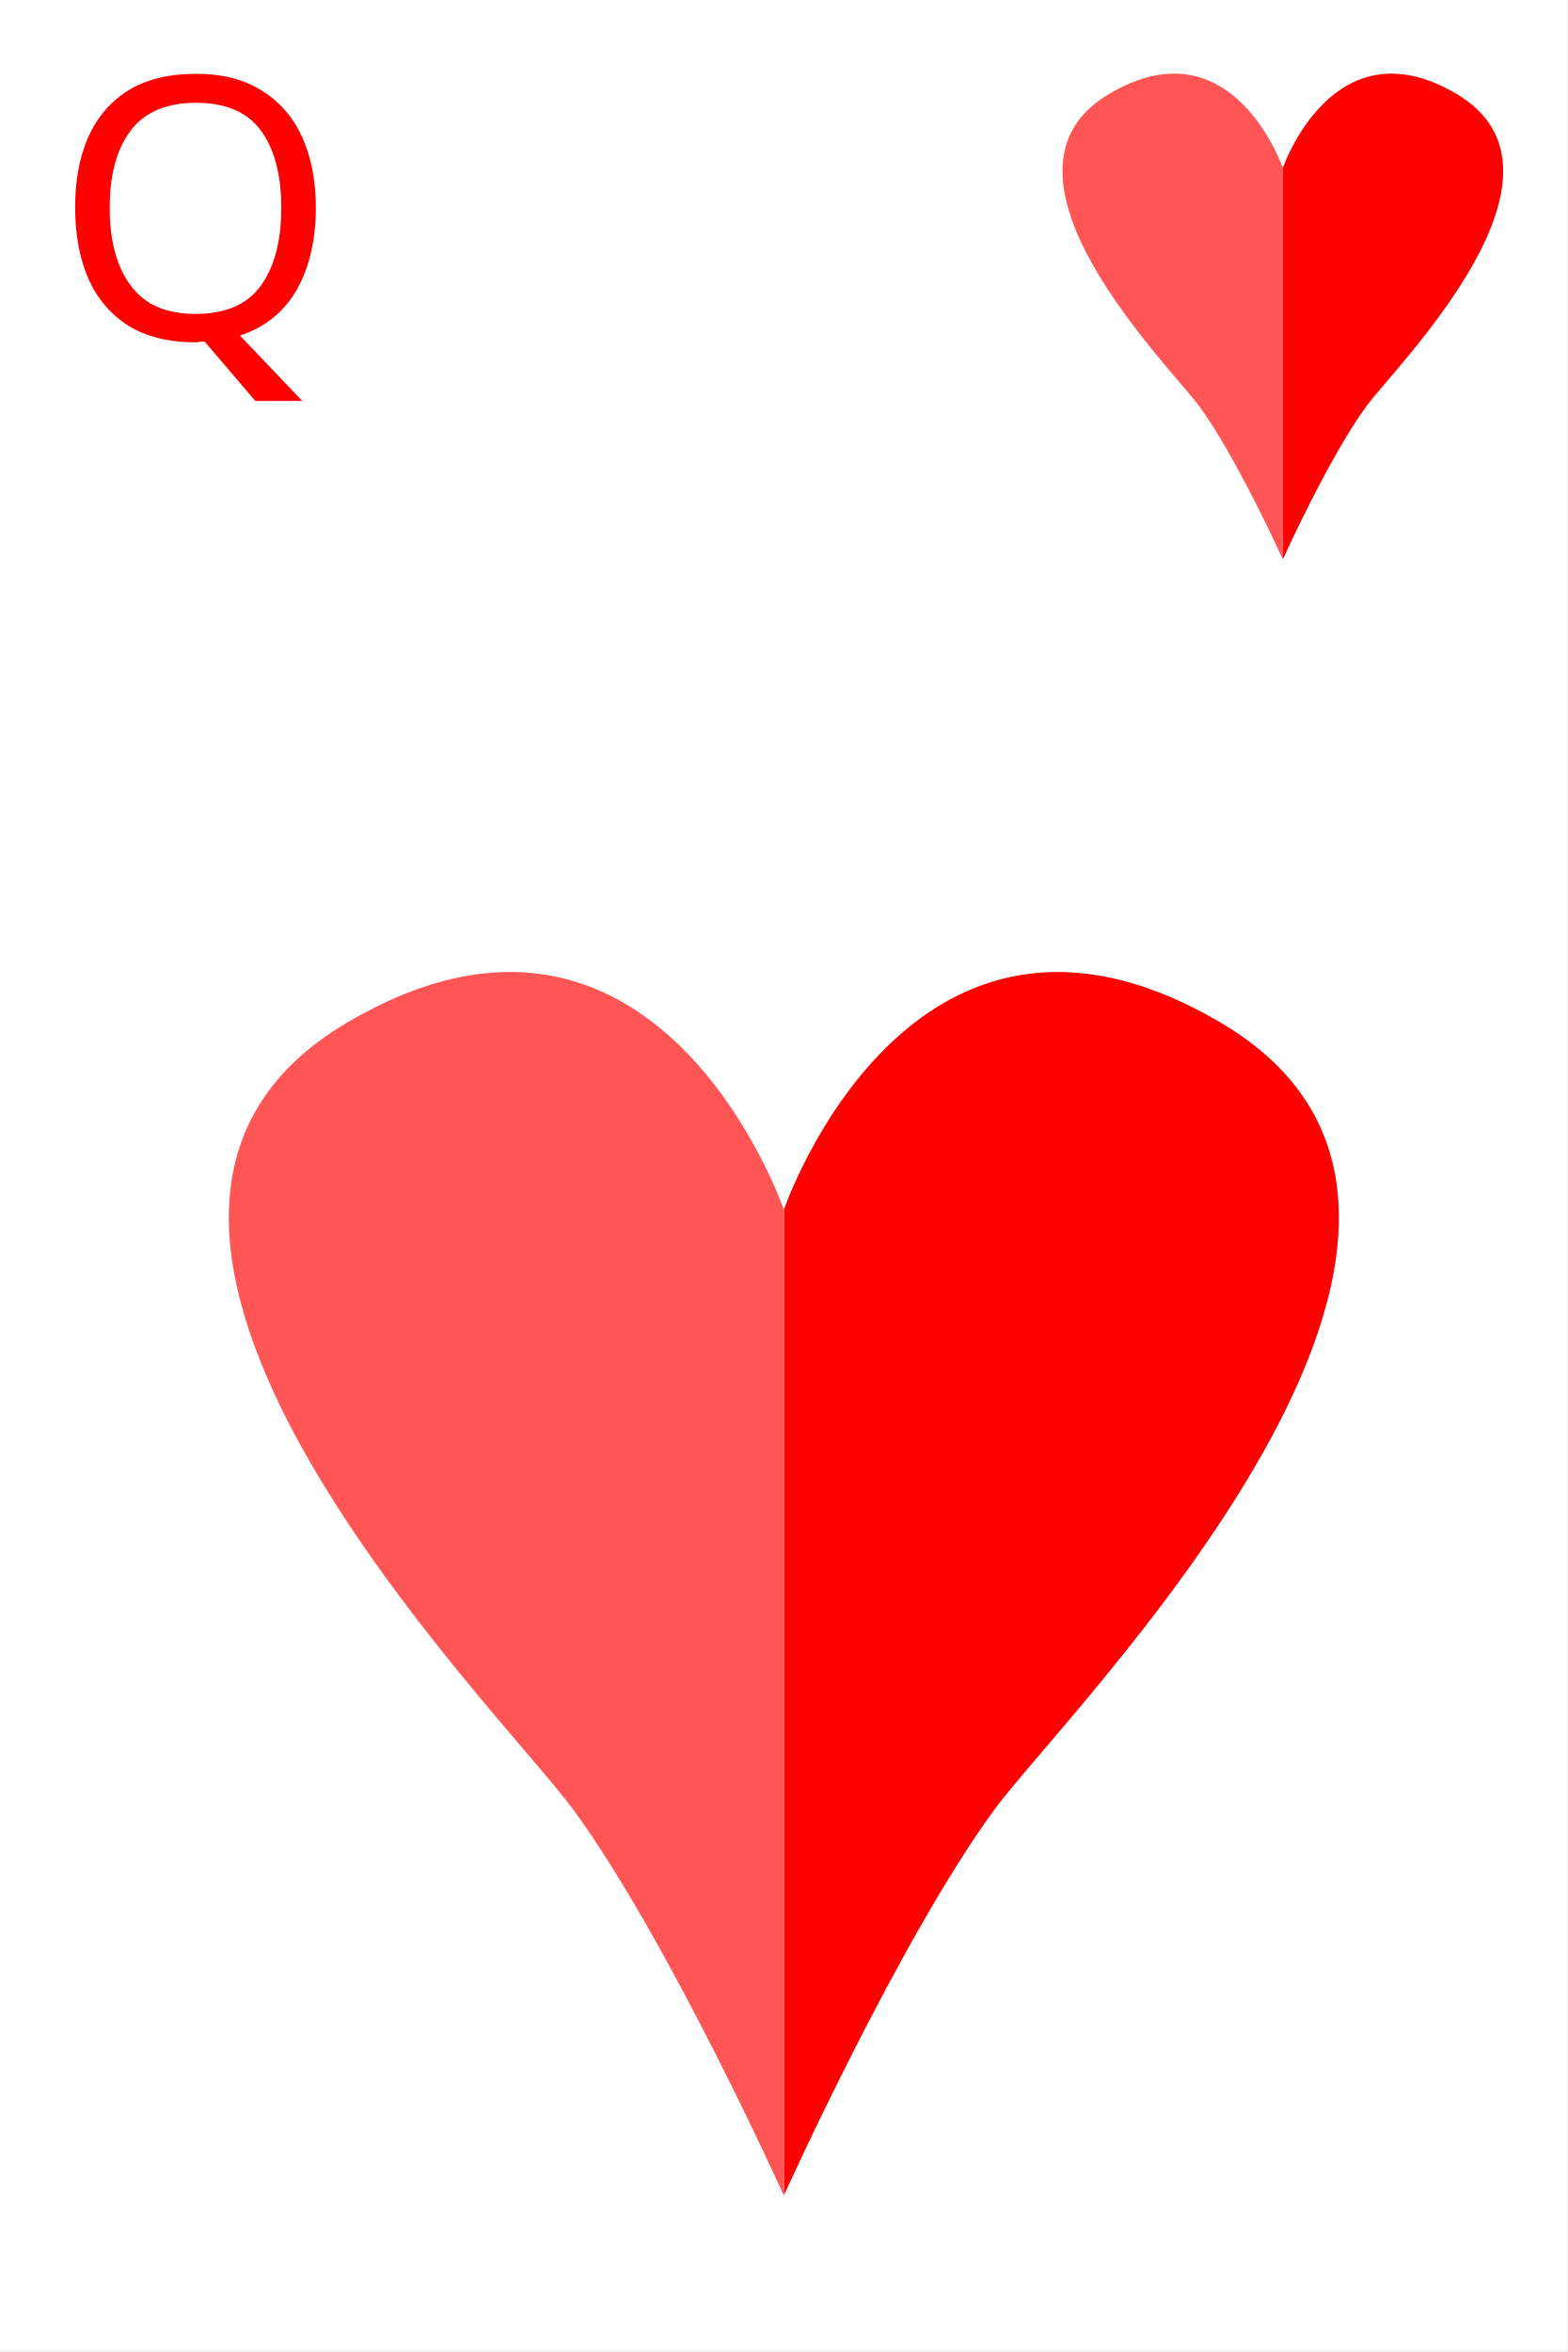
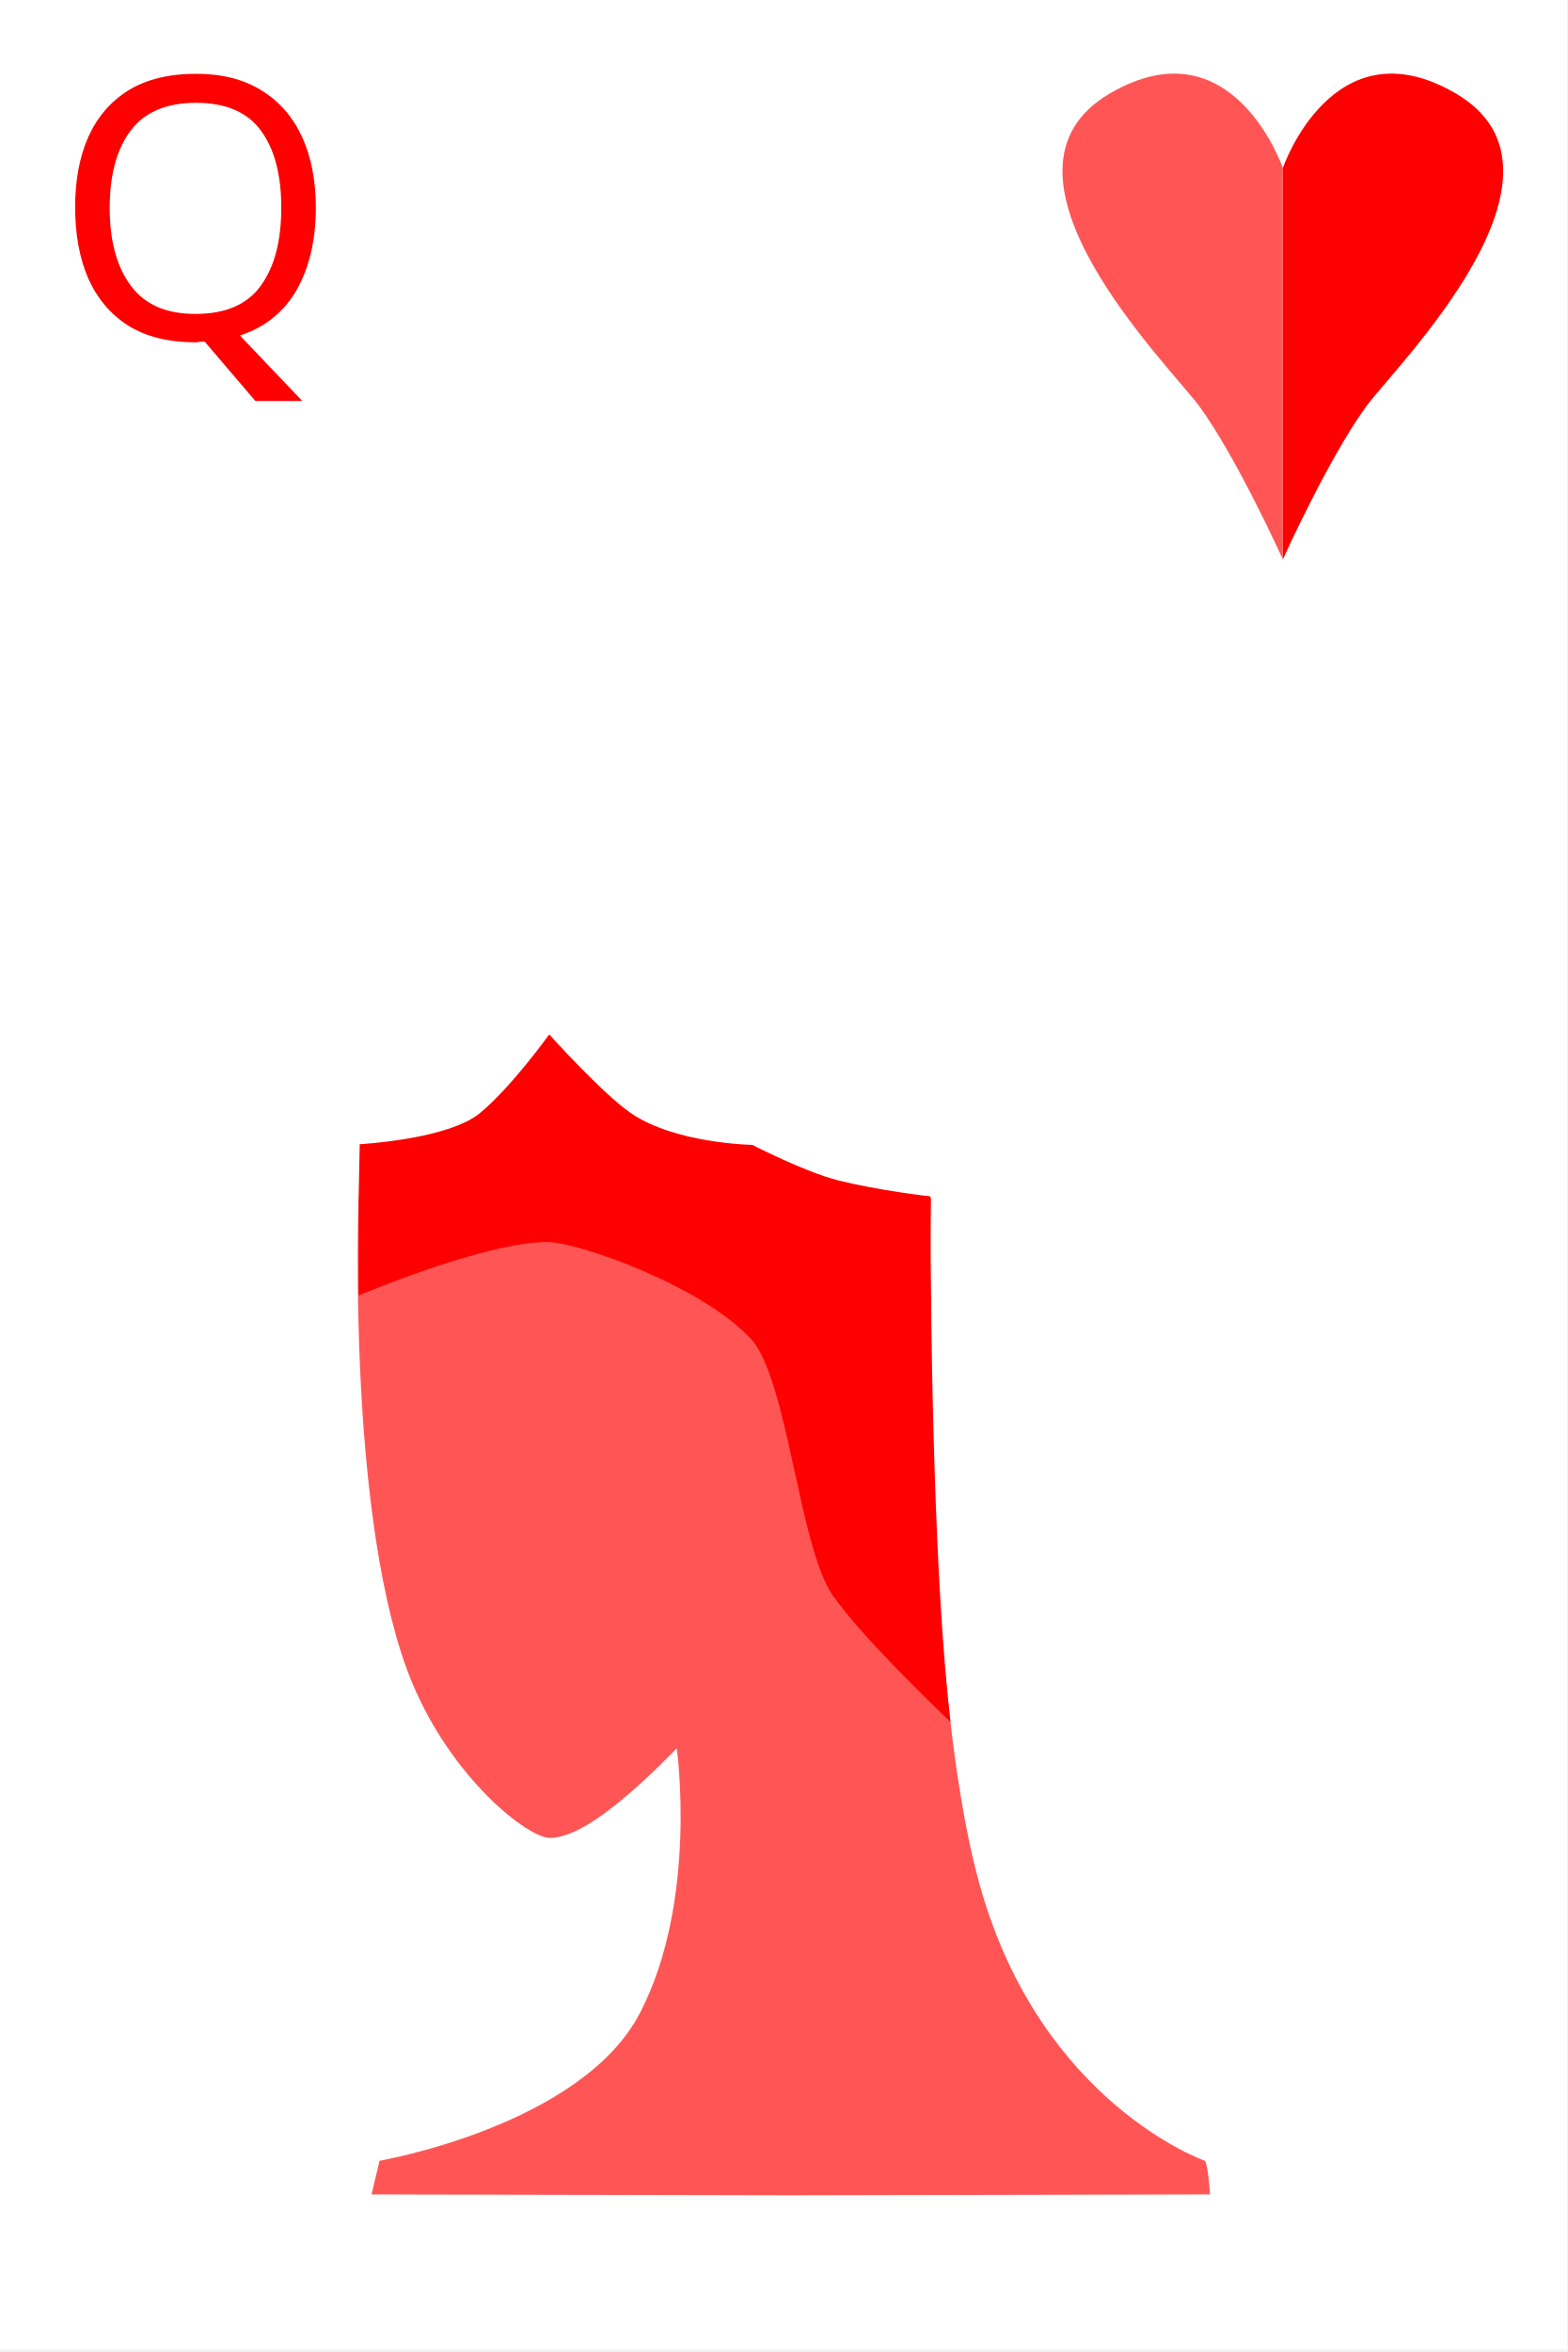
<svg xmlns="http://www.w3.org/2000/svg" width="150" height="225" viewBox="0 0 39.688 59.531" version="1.1" id="svg5">
  <defs id="defs2">
    <mask maskUnits="userSpaceOnUse" id="mask1192">
      <rect style="fill:#ffffff;fill-opacity:1;stroke-width:0.265" id="rect1194" width="101.388" height="140.797" x="-26.153" y="82.4" />
    </mask>
  </defs>
  <g id="layer1">
    <rect style="fill:#ffffff;fill-opacity:1;stroke-width:0.265" id="rect5028" width="39.678" height="59.472" x="0" y="-2.220446e-16" />
    <text xml:space="preserve" style="font-size:9.243px;font-family:Wingdings;-inkscape-font-specification:Wingdings;text-align:center;text-anchor:middle;fill:#ff0000;stroke-width:0.77" x="1.338" y="8.571" id="text63">
      <tspan id="tspan61" x="1.338" y="8.571" style="font-style:normal;font-variant:normal;font-weight:normal;font-stretch:normal;font-family:sans-serif;-inkscape-font-specification:sans-serif;text-align:start;text-anchor:start;fill:#ff0000;stroke-width:0.77">Q</tspan>
    </text>
-     <g id="g386">
-       <path style="fill:#ff5555;stroke-width:0.265" d="m 19.841,30.612 c 0,0 -3.197,-9.318 -11.02,-4.75 -8.677,5.067 3.866,17.439 5.7,19.95 2.407,3.293 5.32,9.753 5.32,9.753 z" id="path175" />
-       <path style="fill:#ff0000;stroke-width:0.265" d="m 19.847,30.612 c 0,0 3.197,-9.318 11.02,-4.75 8.677,5.067 -3.866,17.439 -5.7,19.95 -2.407,3.293 -5.32,9.753 -5.32,9.753 z" id="path175-3" />
-     </g>
    <g id="g386-8" transform="matrix(0.3970003,0,0,0.3970003,24.5983,-7.903775)">
      <path style="fill:#ff5555;stroke-width:0.265" d="m 19.841,30.612 c 0,0 -3.197,-9.318 -11.02,-4.75 -8.677,5.067 3.866,17.439 5.7,19.95 2.407,3.293 5.32,9.753 5.32,9.753 z" id="path175-9" />
      <path style="fill:#ff0000;stroke-width:0.265" d="m 19.847,30.612 c 0,0 3.197,-9.318 11.02,-4.75 8.677,5.067 -3.866,17.439 -5.7,19.95 -2.407,3.293 -5.32,9.753 -5.32,9.753 z" id="path175-3-2" />
    </g>
+     <path id="path552-8-1" style="fill:#ff5555;stroke-width:0.265;fill-opacity:1" d="m 9.079,30.318 c -0.008,0.213 -0.292,8.316 1.355,12.273 1.012,2.43 2.927,3.928 3.488,3.928 0.561,0 1.31,-0.521 2.008,-1.123 0.642,-0.554 1.203,-1.146 1.203,-1.146 0,0 0.544,3.85 -0.928,6.694 -1.482,2.864 -6.596,3.747 -6.596,3.747 l -0.202,0.851 10.522,0.022 v 5.17e-4 h 0.09 0.09 v -5.17e-4 l 10.522,-0.022 c 0,0 -0.024,-0.577 -0.118,-0.846 0,0 -4.145,-1.44 -5.698,-6.943 -1.541,-5.459 -1.244,-17.243 -1.239,-17.435 z" />
+     <path id="path552-8-1-2-3" style="fill:#ff0000;stroke-width:0.265;fill-opacity:1" d="m 13.904,26.183 c 0,0 -0.941,1.313 -1.746,1.984 -0.808,0.674 -3.051,0.794 -3.051,0.794 l -0.027,1.319 v 0.038 h -5.16e-4 c -1.79e-4,1.155 -4.93e-4,2.472 -5.17e-4,2.473 0,0 3.168,-1.35 4.787,-1.355 0.711,-0.002 3.83,1.062 5.132,2.437 0.945,0.997 1.224,5.278 2.087,6.511 0.669,0.956 2.255,2.509 2.978,3.2 -0.408,-3.498 -0.5,-9.259 -0.51,-13.303 -0.066,-0.007 -1.315,-0.149 -2.338,-0.406 -0.836,-0.21 -2.169,-0.897 -2.169,-0.897 0,0 -1.971,-0.031 -3.097,-0.819 -0.719,-0.503 -2.044,-1.976 -2.044,-1.976 z" />
  </g>
</svg>
